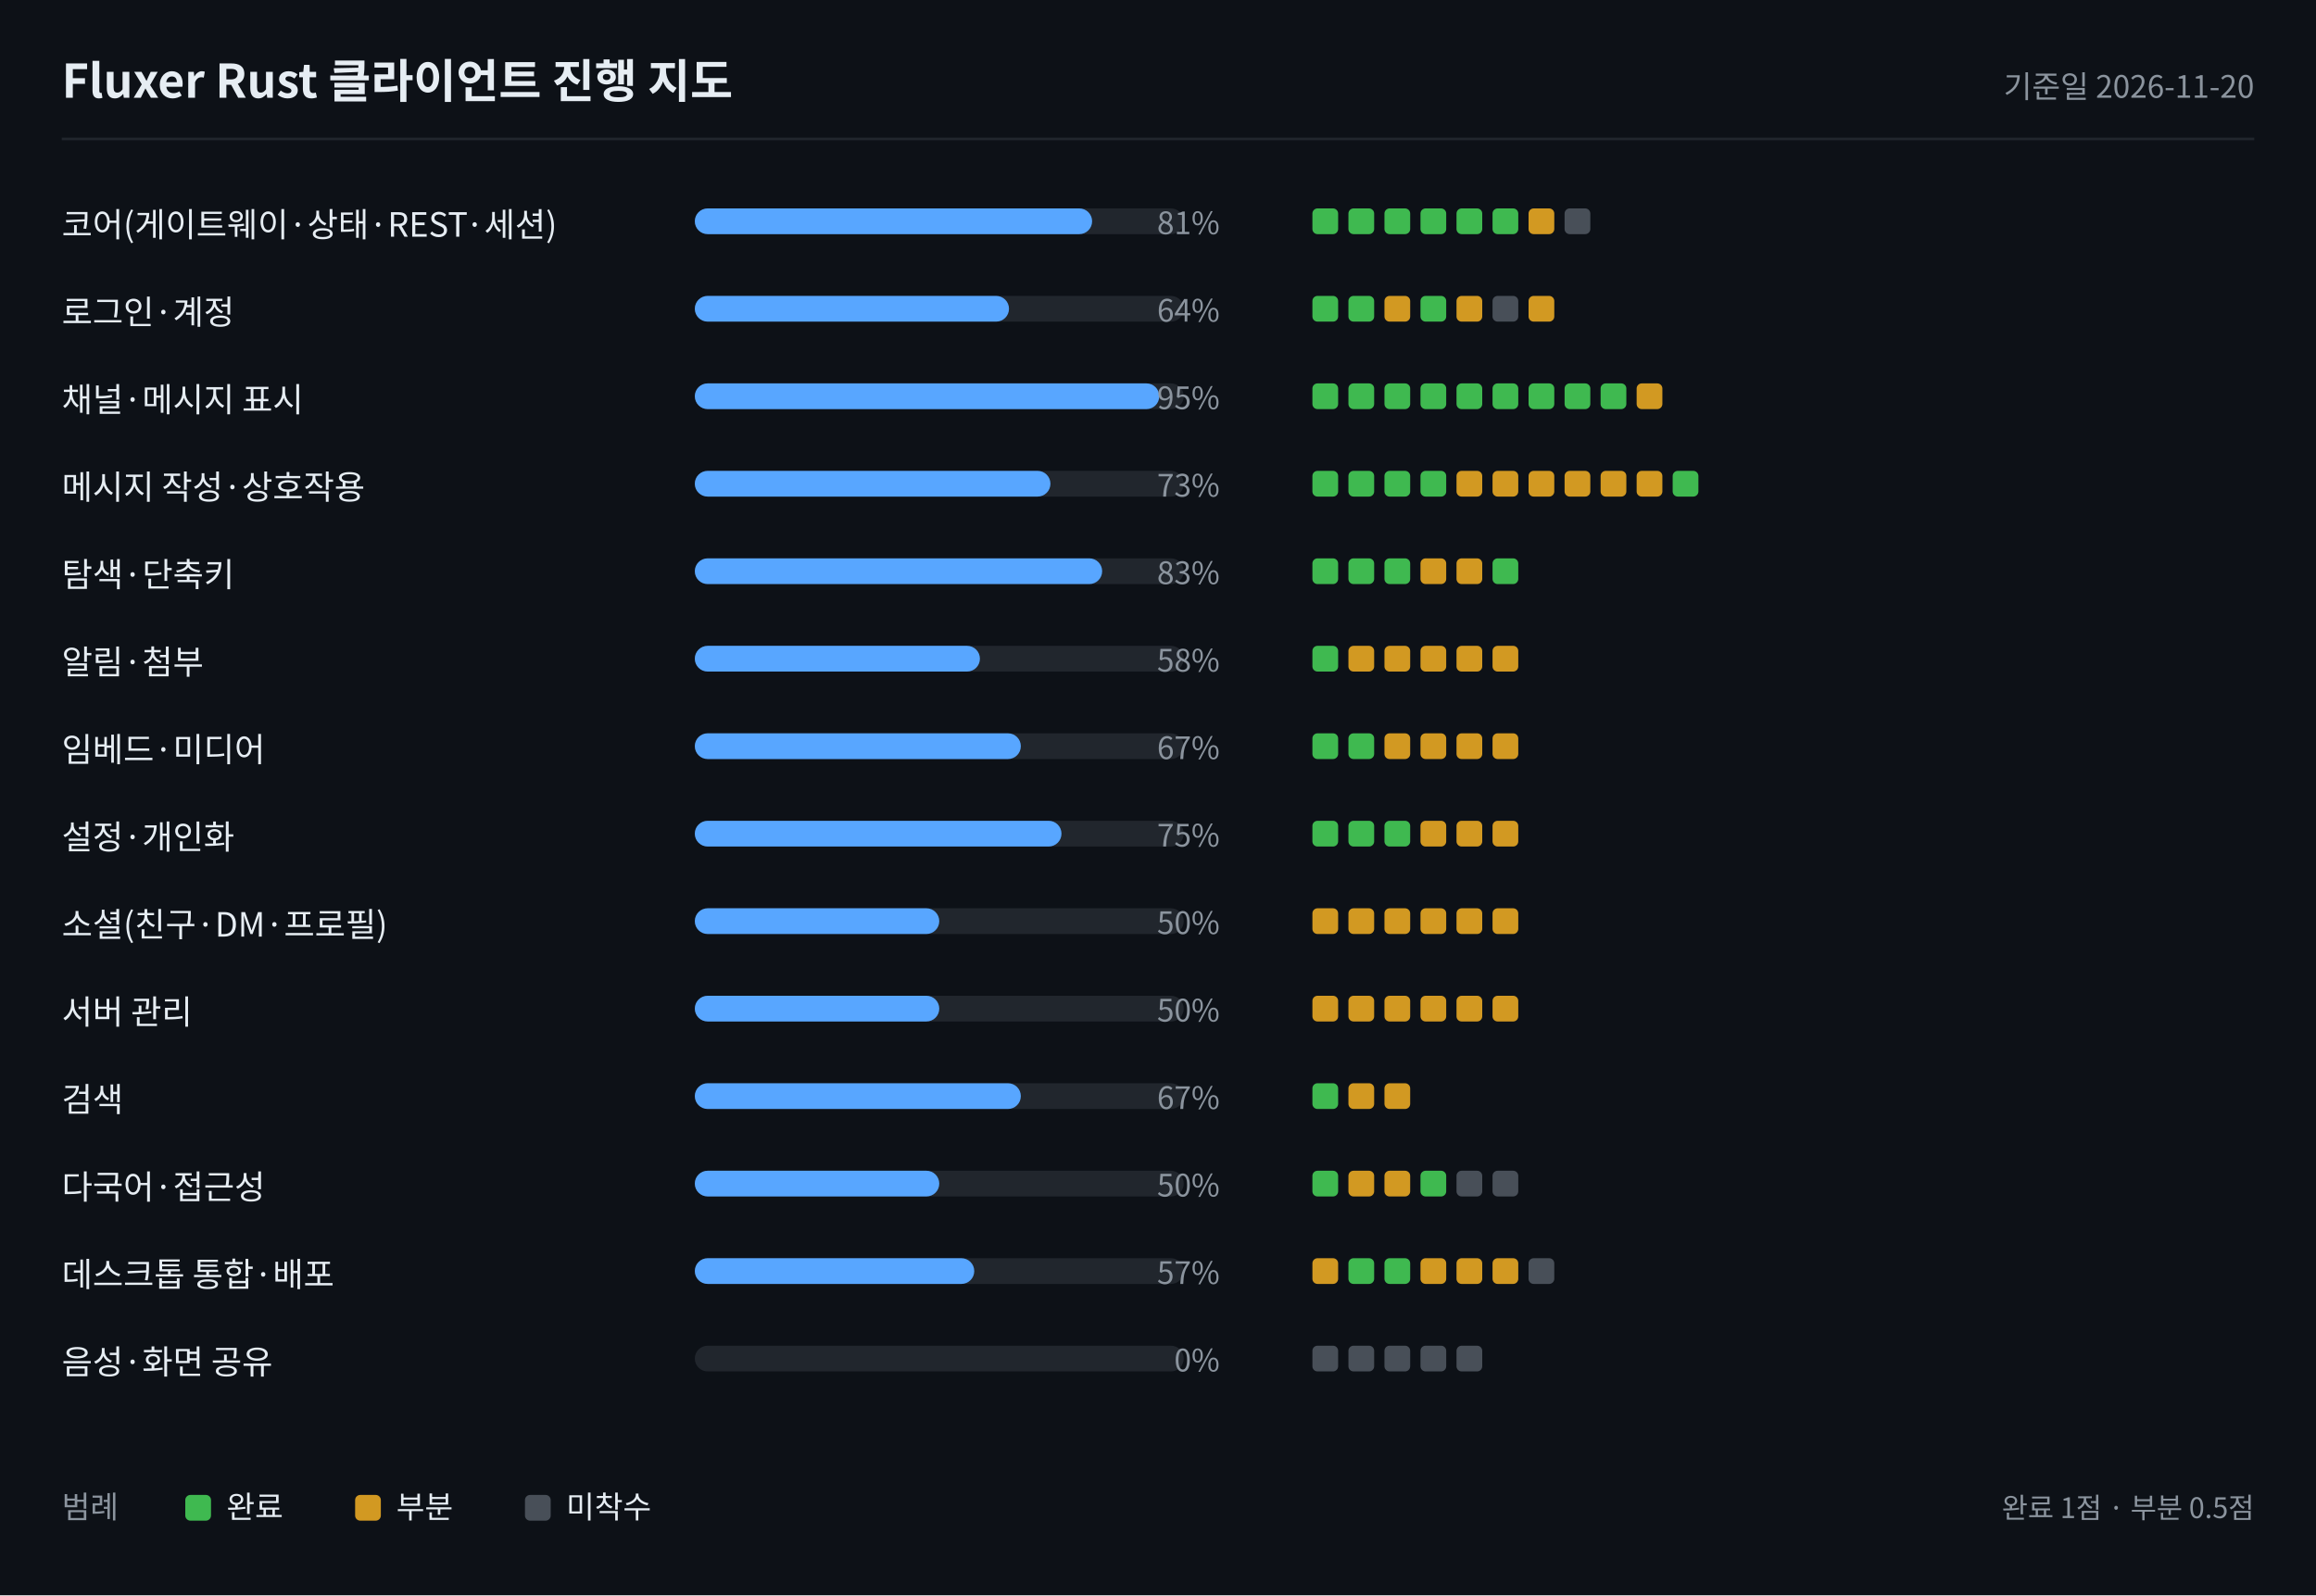
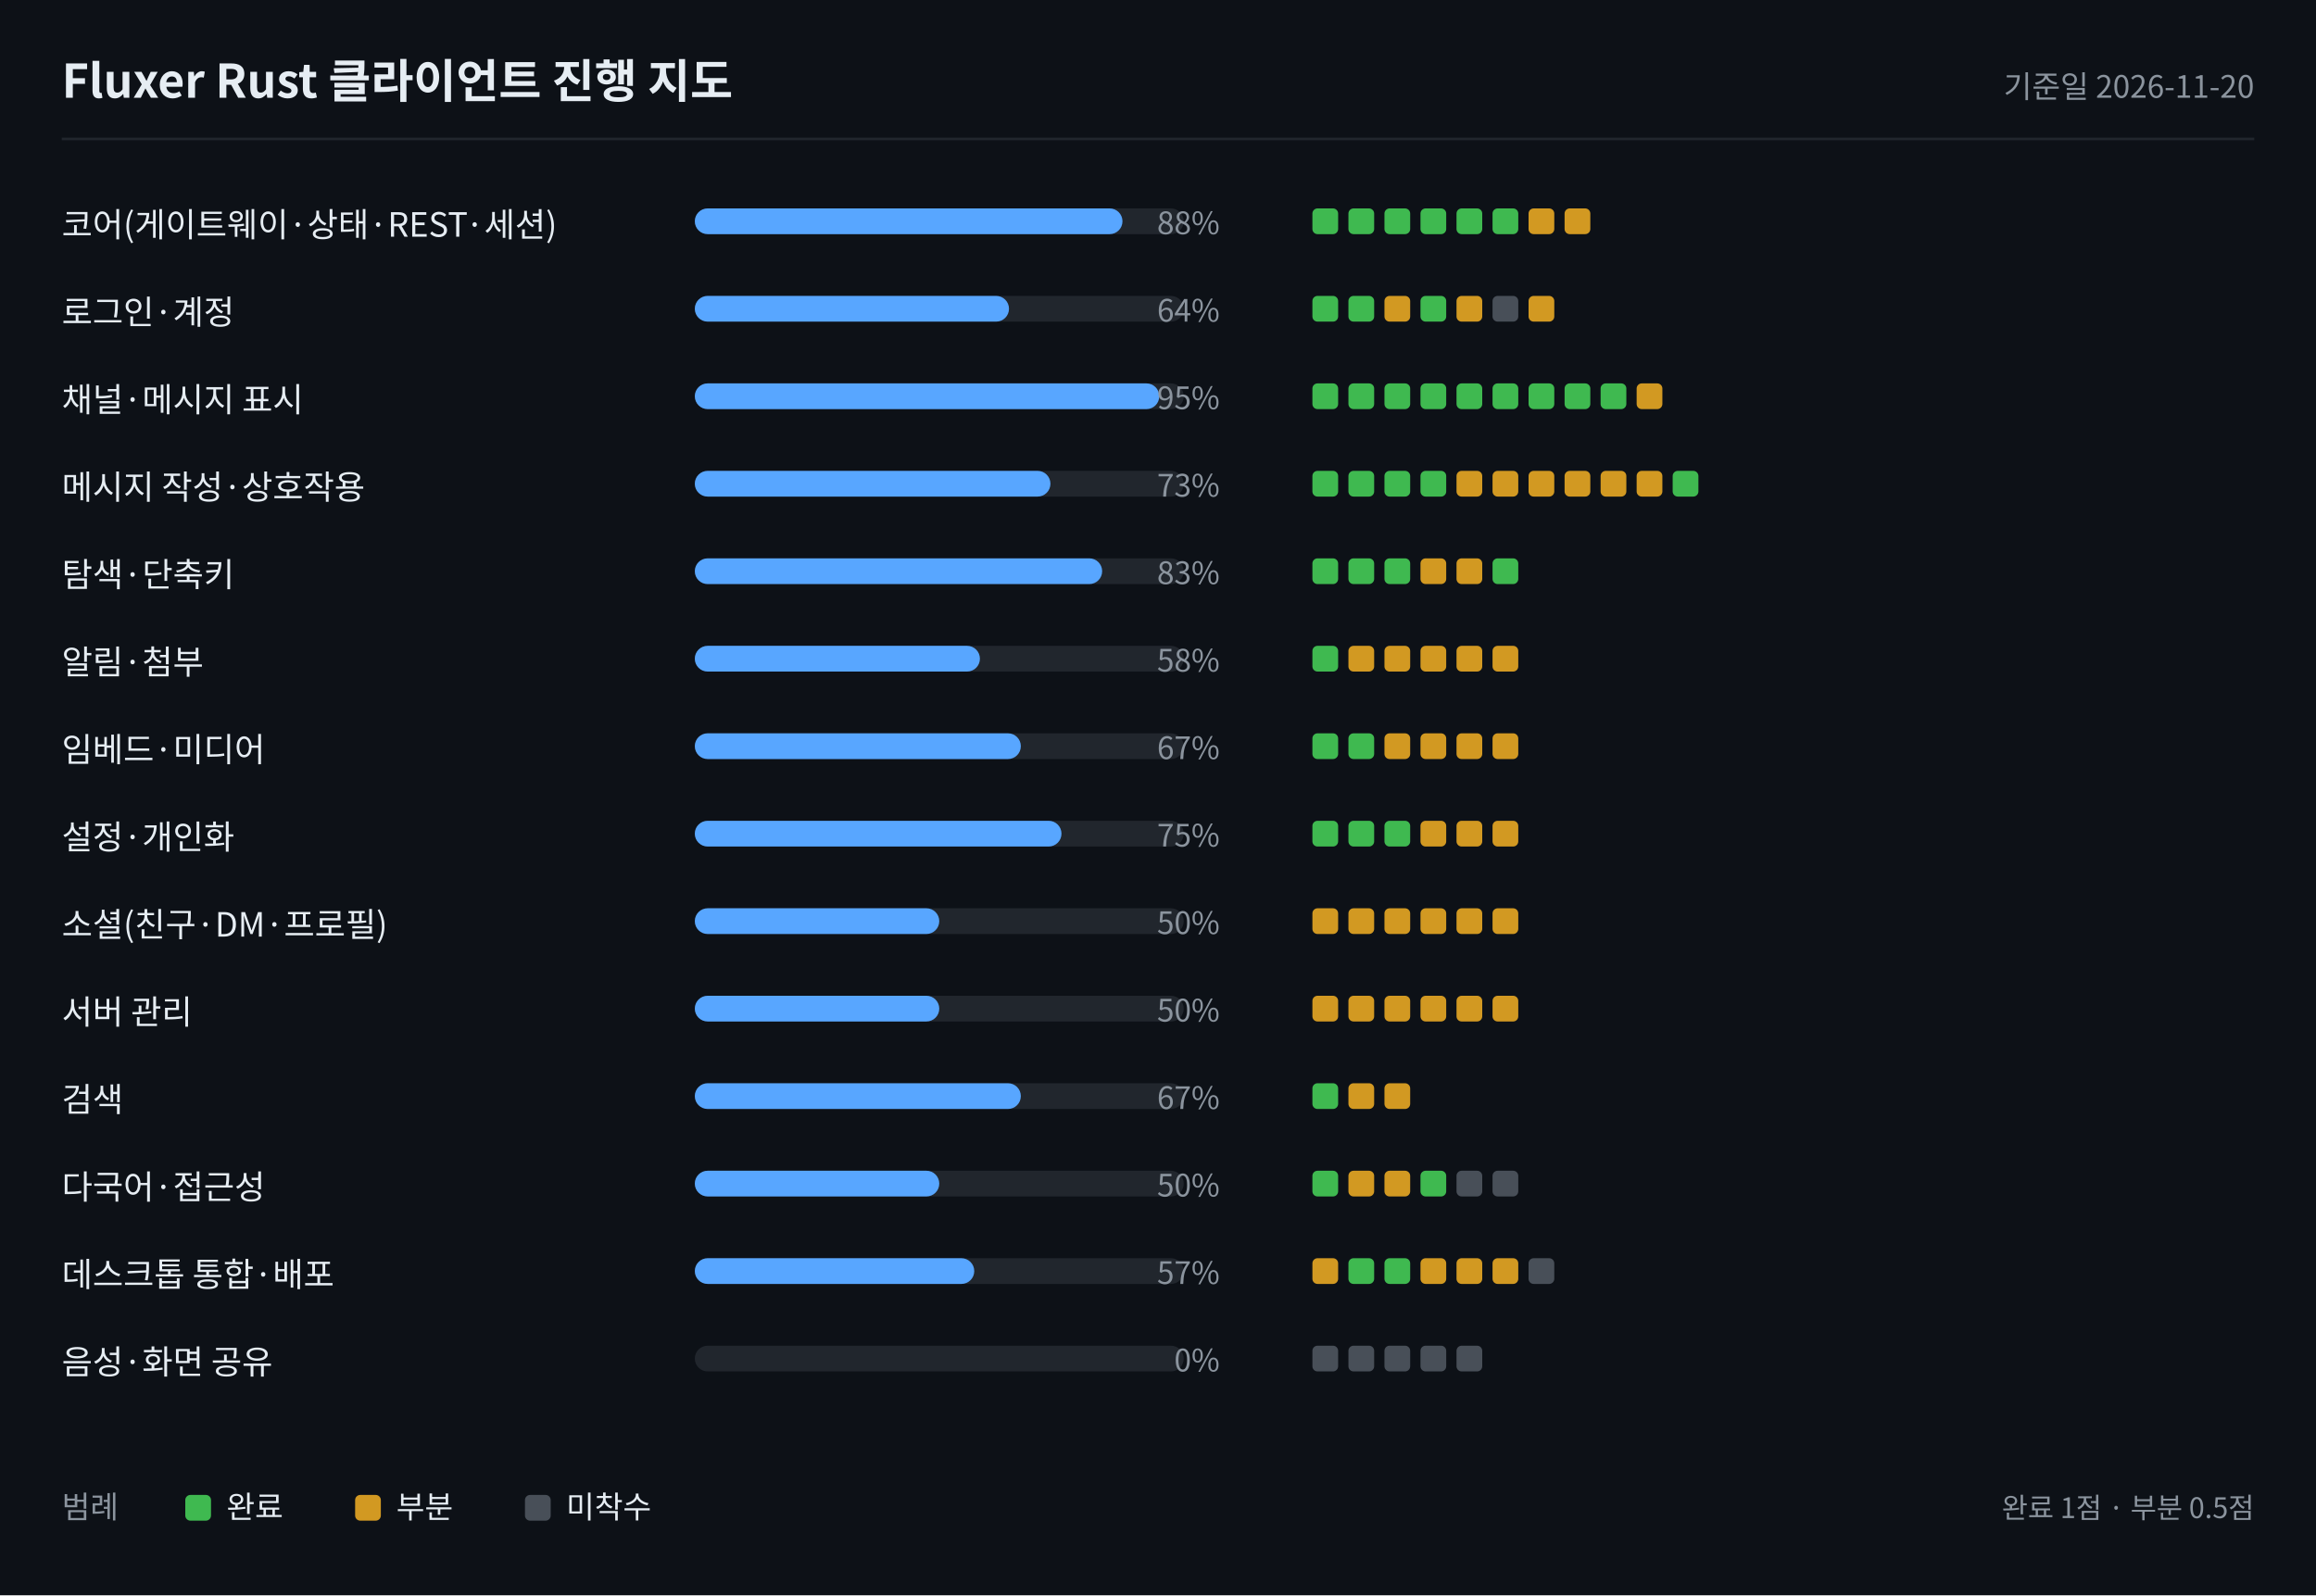
<svg xmlns="http://www.w3.org/2000/svg" width="900" height="620" viewBox="0 0 900 620" role="img" aria-label="Fluxer Rust 클라이언트 진행 지도">
  <rect width="900" height="620" fill="#0d1117" />
  <text x="24" y="38" fill="#e6edf3" font-family="Segoe UI, Malgun Gothic, Apple SD Gothic Neo, Noto Sans KR, Noto Sans CJK KR, sans-serif" font-size="18" font-weight="600">Fluxer Rust 클라이언트 진행 지도</text>
  <text x="876" y="38" fill="#8b949e" font-family="Segoe UI, Malgun Gothic, Apple SD Gothic Neo, Noto Sans KR, Noto Sans CJK KR, sans-serif" font-size="12" text-anchor="end">기준일 2026-11-20</text>
  <line x1="24" y1="54" x2="876" y2="54" stroke="#21262d" stroke-width="1" />
  <text x="24" y="92.0" fill="#e6edf3" font-family="Segoe UI, Malgun Gothic, Apple SD Gothic Neo, Noto Sans KR, Noto Sans CJK KR, sans-serif" font-size="13">코어(게이트웨이·상태·REST·세션)</text>
  <rect x="270" y="81.0" width="190" height="10" rx="5" fill="#21262d" />
-   <rect x="270" y="81.0" width="154.4" height="10" rx="5" fill="#58a6ff" />
-   <text x="474" y="91.0" fill="#8b949e" font-family="Segoe UI, Malgun Gothic, Apple SD Gothic Neo, Noto Sans KR, Noto Sans CJK KR, sans-serif" font-size="12" text-anchor="end">81%</text>
+   <rect x="270" y="81.0" width="166.2" height="10" rx="5" fill="#58a6ff" />
+   <text x="474" y="91.0" fill="#8b949e" font-family="Segoe UI, Malgun Gothic, Apple SD Gothic Neo, Noto Sans KR, Noto Sans CJK KR, sans-serif" font-size="12" text-anchor="end">88%</text>
  <g>
    <rect x="510" y="81.0" width="10" height="10" rx="2" fill="#3fb950" />
  </g>
  <g>
    <rect x="524" y="81.0" width="10" height="10" rx="2" fill="#3fb950" />
  </g>
  <g>
    <rect x="538" y="81.0" width="10" height="10" rx="2" fill="#3fb950" />
  </g>
  <g>
    <rect x="552" y="81.0" width="10" height="10" rx="2" fill="#3fb950" />
  </g>
  <g>
    <rect x="566" y="81.0" width="10" height="10" rx="2" fill="#3fb950" />
  </g>
  <g>
    <rect x="580" y="81.0" width="10" height="10" rx="2" fill="#3fb950" />
  </g>
  <g>
    <rect x="594" y="81.0" width="10" height="10" rx="2" fill="#d29922" />
  </g>
  <g>
-     <rect x="608" y="81.0" width="10" height="10" rx="2" fill="#484f58" />
+     <rect x="608" y="81.0" width="10" height="10" rx="2" fill="#d29922" />
  </g>
  <text x="24" y="126.0" fill="#e6edf3" font-family="Segoe UI, Malgun Gothic, Apple SD Gothic Neo, Noto Sans KR, Noto Sans CJK KR, sans-serif" font-size="13">로그인·계정</text>
  <rect x="270" y="115.0" width="190" height="10" rx="5" fill="#21262d" />
  <rect x="270" y="115.0" width="122.1" height="10" rx="5" fill="#58a6ff" />
  <text x="474" y="125.0" fill="#8b949e" font-family="Segoe UI, Malgun Gothic, Apple SD Gothic Neo, Noto Sans KR, Noto Sans CJK KR, sans-serif" font-size="12" text-anchor="end">64%</text>
  <g>
    <rect x="510" y="115.0" width="10" height="10" rx="2" fill="#3fb950" />
  </g>
  <g>
    <rect x="524" y="115.0" width="10" height="10" rx="2" fill="#3fb950" />
  </g>
  <g>
    <rect x="538" y="115.0" width="10" height="10" rx="2" fill="#d29922" />
  </g>
  <g>
    <rect x="552" y="115.0" width="10" height="10" rx="2" fill="#3fb950" />
  </g>
  <g>
    <rect x="566" y="115.0" width="10" height="10" rx="2" fill="#d29922" />
  </g>
  <g>
    <rect x="580" y="115.0" width="10" height="10" rx="2" fill="#484f58" />
  </g>
  <g>
    <rect x="594" y="115.0" width="10" height="10" rx="2" fill="#d29922" />
  </g>
  <text x="24" y="160.0" fill="#e6edf3" font-family="Segoe UI, Malgun Gothic, Apple SD Gothic Neo, Noto Sans KR, Noto Sans CJK KR, sans-serif" font-size="13">채널·메시지 표시</text>
  <rect x="270" y="149.0" width="190" height="10" rx="5" fill="#21262d" />
  <rect x="270" y="149.0" width="180.5" height="10" rx="5" fill="#58a6ff" />
  <text x="474" y="159.0" fill="#8b949e" font-family="Segoe UI, Malgun Gothic, Apple SD Gothic Neo, Noto Sans KR, Noto Sans CJK KR, sans-serif" font-size="12" text-anchor="end">95%</text>
  <g>
    <rect x="510" y="149.0" width="10" height="10" rx="2" fill="#3fb950" />
  </g>
  <g>
    <rect x="524" y="149.0" width="10" height="10" rx="2" fill="#3fb950" />
  </g>
  <g>
    <rect x="538" y="149.0" width="10" height="10" rx="2" fill="#3fb950" />
  </g>
  <g>
    <rect x="552" y="149.0" width="10" height="10" rx="2" fill="#3fb950" />
  </g>
  <g>
    <rect x="566" y="149.0" width="10" height="10" rx="2" fill="#3fb950" />
  </g>
  <g>
    <rect x="580" y="149.0" width="10" height="10" rx="2" fill="#3fb950" />
  </g>
  <g>
    <rect x="594" y="149.0" width="10" height="10" rx="2" fill="#3fb950" />
  </g>
  <g>
    <rect x="608" y="149.0" width="10" height="10" rx="2" fill="#3fb950" />
  </g>
  <g>
    <rect x="622" y="149.0" width="10" height="10" rx="2" fill="#3fb950" />
  </g>
  <g>
    <rect x="636" y="149.0" width="10" height="10" rx="2" fill="#d29922" />
  </g>
  <text x="24" y="194.0" fill="#e6edf3" font-family="Segoe UI, Malgun Gothic, Apple SD Gothic Neo, Noto Sans KR, Noto Sans CJK KR, sans-serif" font-size="13">메시지 작성·상호작용</text>
  <rect x="270" y="183.0" width="190" height="10" rx="5" fill="#21262d" />
  <rect x="270" y="183.0" width="138.2" height="10" rx="5" fill="#58a6ff" />
  <text x="474" y="193.0" fill="#8b949e" font-family="Segoe UI, Malgun Gothic, Apple SD Gothic Neo, Noto Sans KR, Noto Sans CJK KR, sans-serif" font-size="12" text-anchor="end">73%</text>
  <g>
    <rect x="510" y="183.0" width="10" height="10" rx="2" fill="#3fb950" />
  </g>
  <g>
    <rect x="524" y="183.0" width="10" height="10" rx="2" fill="#3fb950" />
  </g>
  <g>
    <rect x="538" y="183.0" width="10" height="10" rx="2" fill="#3fb950" />
  </g>
  <g>
    <rect x="552" y="183.0" width="10" height="10" rx="2" fill="#3fb950" />
  </g>
  <g>
    <rect x="566" y="183.0" width="10" height="10" rx="2" fill="#d29922" />
  </g>
  <g>
    <rect x="580" y="183.0" width="10" height="10" rx="2" fill="#d29922" />
  </g>
  <g>
    <rect x="594" y="183.0" width="10" height="10" rx="2" fill="#d29922" />
  </g>
  <g>
    <rect x="608" y="183.0" width="10" height="10" rx="2" fill="#d29922" />
  </g>
  <g>
    <rect x="622" y="183.0" width="10" height="10" rx="2" fill="#d29922" />
  </g>
  <g>
    <rect x="636" y="183.0" width="10" height="10" rx="2" fill="#d29922" />
  </g>
  <g>
    <rect x="650" y="183.0" width="10" height="10" rx="2" fill="#3fb950" />
  </g>
  <text x="24" y="228.0" fill="#e6edf3" font-family="Segoe UI, Malgun Gothic, Apple SD Gothic Neo, Noto Sans KR, Noto Sans CJK KR, sans-serif" font-size="13">탐색·단축키</text>
  <rect x="270" y="217.0" width="190" height="10" rx="5" fill="#21262d" />
  <rect x="270" y="217.0" width="158.3" height="10" rx="5" fill="#58a6ff" />
  <text x="474" y="227.0" fill="#8b949e" font-family="Segoe UI, Malgun Gothic, Apple SD Gothic Neo, Noto Sans KR, Noto Sans CJK KR, sans-serif" font-size="12" text-anchor="end">83%</text>
  <g>
    <rect x="510" y="217.0" width="10" height="10" rx="2" fill="#3fb950" />
  </g>
  <g>
    <rect x="524" y="217.0" width="10" height="10" rx="2" fill="#3fb950" />
  </g>
  <g>
    <rect x="538" y="217.0" width="10" height="10" rx="2" fill="#3fb950" />
  </g>
  <g>
    <rect x="552" y="217.0" width="10" height="10" rx="2" fill="#d29922" />
  </g>
  <g>
    <rect x="566" y="217.0" width="10" height="10" rx="2" fill="#d29922" />
  </g>
  <g>
    <rect x="580" y="217.0" width="10" height="10" rx="2" fill="#3fb950" />
  </g>
  <text x="24" y="262.0" fill="#e6edf3" font-family="Segoe UI, Malgun Gothic, Apple SD Gothic Neo, Noto Sans KR, Noto Sans CJK KR, sans-serif" font-size="13">알림·첨부</text>
  <rect x="270" y="251.0" width="190" height="10" rx="5" fill="#21262d" />
  <rect x="270" y="251.0" width="110.8" height="10" rx="5" fill="#58a6ff" />
  <text x="474" y="261.0" fill="#8b949e" font-family="Segoe UI, Malgun Gothic, Apple SD Gothic Neo, Noto Sans KR, Noto Sans CJK KR, sans-serif" font-size="12" text-anchor="end">58%</text>
  <g>
    <rect x="510" y="251.0" width="10" height="10" rx="2" fill="#3fb950" />
  </g>
  <g>
    <rect x="524" y="251.0" width="10" height="10" rx="2" fill="#d29922" />
  </g>
  <g>
    <rect x="538" y="251.0" width="10" height="10" rx="2" fill="#d29922" />
  </g>
  <g>
    <rect x="552" y="251.0" width="10" height="10" rx="2" fill="#d29922" />
  </g>
  <g>
    <rect x="566" y="251.0" width="10" height="10" rx="2" fill="#d29922" />
  </g>
  <g>
    <rect x="580" y="251.0" width="10" height="10" rx="2" fill="#d29922" />
  </g>
  <text x="24" y="296.0" fill="#e6edf3" font-family="Segoe UI, Malgun Gothic, Apple SD Gothic Neo, Noto Sans KR, Noto Sans CJK KR, sans-serif" font-size="13">임베드·미디어</text>
  <rect x="270" y="285.0" width="190" height="10" rx="5" fill="#21262d" />
  <rect x="270" y="285.0" width="126.7" height="10" rx="5" fill="#58a6ff" />
  <text x="474" y="295.0" fill="#8b949e" font-family="Segoe UI, Malgun Gothic, Apple SD Gothic Neo, Noto Sans KR, Noto Sans CJK KR, sans-serif" font-size="12" text-anchor="end">67%</text>
  <g>
    <rect x="510" y="285.0" width="10" height="10" rx="2" fill="#3fb950" />
  </g>
  <g>
    <rect x="524" y="285.0" width="10" height="10" rx="2" fill="#3fb950" />
  </g>
  <g>
    <rect x="538" y="285.0" width="10" height="10" rx="2" fill="#d29922" />
  </g>
  <g>
    <rect x="552" y="285.0" width="10" height="10" rx="2" fill="#d29922" />
  </g>
  <g>
    <rect x="566" y="285.0" width="10" height="10" rx="2" fill="#d29922" />
  </g>
  <g>
    <rect x="580" y="285.0" width="10" height="10" rx="2" fill="#d29922" />
  </g>
  <text x="24" y="330.0" fill="#e6edf3" font-family="Segoe UI, Malgun Gothic, Apple SD Gothic Neo, Noto Sans KR, Noto Sans CJK KR, sans-serif" font-size="13">설정·개인화</text>
  <rect x="270" y="319.0" width="190" height="10" rx="5" fill="#21262d" />
  <rect x="270" y="319.0" width="142.5" height="10" rx="5" fill="#58a6ff" />
  <text x="474" y="329.0" fill="#8b949e" font-family="Segoe UI, Malgun Gothic, Apple SD Gothic Neo, Noto Sans KR, Noto Sans CJK KR, sans-serif" font-size="12" text-anchor="end">75%</text>
  <g>
    <rect x="510" y="319.0" width="10" height="10" rx="2" fill="#3fb950" />
  </g>
  <g>
    <rect x="524" y="319.0" width="10" height="10" rx="2" fill="#3fb950" />
  </g>
  <g>
    <rect x="538" y="319.0" width="10" height="10" rx="2" fill="#3fb950" />
  </g>
  <g>
    <rect x="552" y="319.0" width="10" height="10" rx="2" fill="#d29922" />
  </g>
  <g>
    <rect x="566" y="319.0" width="10" height="10" rx="2" fill="#d29922" />
  </g>
  <g>
    <rect x="580" y="319.0" width="10" height="10" rx="2" fill="#d29922" />
  </g>
  <text x="24" y="364.0" fill="#e6edf3" font-family="Segoe UI, Malgun Gothic, Apple SD Gothic Neo, Noto Sans KR, Noto Sans CJK KR, sans-serif" font-size="13">소셜(친구·DM·프로필)</text>
  <rect x="270" y="353.0" width="190" height="10" rx="5" fill="#21262d" />
  <rect x="270" y="353.0" width="95.0" height="10" rx="5" fill="#58a6ff" />
  <text x="474" y="363.0" fill="#8b949e" font-family="Segoe UI, Malgun Gothic, Apple SD Gothic Neo, Noto Sans KR, Noto Sans CJK KR, sans-serif" font-size="12" text-anchor="end">50%</text>
  <g>
    <rect x="510" y="353.0" width="10" height="10" rx="2" fill="#d29922" />
  </g>
  <g>
    <rect x="524" y="353.0" width="10" height="10" rx="2" fill="#d29922" />
  </g>
  <g>
    <rect x="538" y="353.0" width="10" height="10" rx="2" fill="#d29922" />
  </g>
  <g>
    <rect x="552" y="353.0" width="10" height="10" rx="2" fill="#d29922" />
  </g>
  <g>
    <rect x="566" y="353.0" width="10" height="10" rx="2" fill="#d29922" />
  </g>
  <g>
    <rect x="580" y="353.0" width="10" height="10" rx="2" fill="#d29922" />
  </g>
  <text x="24" y="398.0" fill="#e6edf3" font-family="Segoe UI, Malgun Gothic, Apple SD Gothic Neo, Noto Sans KR, Noto Sans CJK KR, sans-serif" font-size="13">서버 관리</text>
  <rect x="270" y="387.0" width="190" height="10" rx="5" fill="#21262d" />
  <rect x="270" y="387.0" width="95.0" height="10" rx="5" fill="#58a6ff" />
  <text x="474" y="397.0" fill="#8b949e" font-family="Segoe UI, Malgun Gothic, Apple SD Gothic Neo, Noto Sans KR, Noto Sans CJK KR, sans-serif" font-size="12" text-anchor="end">50%</text>
  <g>
    <rect x="510" y="387.0" width="10" height="10" rx="2" fill="#d29922" />
  </g>
  <g>
    <rect x="524" y="387.0" width="10" height="10" rx="2" fill="#d29922" />
  </g>
  <g>
    <rect x="538" y="387.0" width="10" height="10" rx="2" fill="#d29922" />
  </g>
  <g>
    <rect x="552" y="387.0" width="10" height="10" rx="2" fill="#d29922" />
  </g>
  <g>
    <rect x="566" y="387.0" width="10" height="10" rx="2" fill="#d29922" />
  </g>
  <g>
    <rect x="580" y="387.0" width="10" height="10" rx="2" fill="#d29922" />
  </g>
  <text x="24" y="432.0" fill="#e6edf3" font-family="Segoe UI, Malgun Gothic, Apple SD Gothic Neo, Noto Sans KR, Noto Sans CJK KR, sans-serif" font-size="13">검색</text>
  <rect x="270" y="421.0" width="190" height="10" rx="5" fill="#21262d" />
  <rect x="270" y="421.0" width="126.7" height="10" rx="5" fill="#58a6ff" />
  <text x="474" y="431.0" fill="#8b949e" font-family="Segoe UI, Malgun Gothic, Apple SD Gothic Neo, Noto Sans KR, Noto Sans CJK KR, sans-serif" font-size="12" text-anchor="end">67%</text>
  <g>
    <rect x="510" y="421.0" width="10" height="10" rx="2" fill="#3fb950" />
  </g>
  <g>
    <rect x="524" y="421.0" width="10" height="10" rx="2" fill="#d29922" />
  </g>
  <g>
    <rect x="538" y="421.0" width="10" height="10" rx="2" fill="#d29922" />
  </g>
  <text x="24" y="466.0" fill="#e6edf3" font-family="Segoe UI, Malgun Gothic, Apple SD Gothic Neo, Noto Sans KR, Noto Sans CJK KR, sans-serif" font-size="13">다국어·접근성</text>
  <rect x="270" y="455.0" width="190" height="10" rx="5" fill="#21262d" />
  <rect x="270" y="455.0" width="95.0" height="10" rx="5" fill="#58a6ff" />
  <text x="474" y="465.0" fill="#8b949e" font-family="Segoe UI, Malgun Gothic, Apple SD Gothic Neo, Noto Sans KR, Noto Sans CJK KR, sans-serif" font-size="12" text-anchor="end">50%</text>
  <g>
    <rect x="510" y="455.0" width="10" height="10" rx="2" fill="#3fb950" />
  </g>
  <g>
    <rect x="524" y="455.0" width="10" height="10" rx="2" fill="#d29922" />
  </g>
  <g>
    <rect x="538" y="455.0" width="10" height="10" rx="2" fill="#d29922" />
  </g>
  <g>
    <rect x="552" y="455.0" width="10" height="10" rx="2" fill="#3fb950" />
  </g>
  <g>
    <rect x="566" y="455.0" width="10" height="10" rx="2" fill="#484f58" />
  </g>
  <g>
    <rect x="580" y="455.0" width="10" height="10" rx="2" fill="#484f58" />
  </g>
  <text x="24" y="500.0" fill="#e6edf3" font-family="Segoe UI, Malgun Gothic, Apple SD Gothic Neo, Noto Sans KR, Noto Sans CJK KR, sans-serif" font-size="13">데스크톱 통합·배포</text>
  <rect x="270" y="489.0" width="190" height="10" rx="5" fill="#21262d" />
  <rect x="270" y="489.0" width="108.6" height="10" rx="5" fill="#58a6ff" />
  <text x="474" y="499.0" fill="#8b949e" font-family="Segoe UI, Malgun Gothic, Apple SD Gothic Neo, Noto Sans KR, Noto Sans CJK KR, sans-serif" font-size="12" text-anchor="end">57%</text>
  <g>
    <rect x="510" y="489.0" width="10" height="10" rx="2" fill="#d29922" />
  </g>
  <g>
    <rect x="524" y="489.0" width="10" height="10" rx="2" fill="#3fb950" />
  </g>
  <g>
    <rect x="538" y="489.0" width="10" height="10" rx="2" fill="#3fb950" />
  </g>
  <g>
    <rect x="552" y="489.0" width="10" height="10" rx="2" fill="#d29922" />
  </g>
  <g>
    <rect x="566" y="489.0" width="10" height="10" rx="2" fill="#d29922" />
  </g>
  <g>
    <rect x="580" y="489.0" width="10" height="10" rx="2" fill="#d29922" />
  </g>
  <g>
    <rect x="594" y="489.0" width="10" height="10" rx="2" fill="#484f58" />
  </g>
  <text x="24" y="534.0" fill="#e6edf3" font-family="Segoe UI, Malgun Gothic, Apple SD Gothic Neo, Noto Sans KR, Noto Sans CJK KR, sans-serif" font-size="13">음성·화면 공유</text>
  <rect x="270" y="523.0" width="190" height="10" rx="5" fill="#21262d" />
  <text x="474" y="533.0" fill="#8b949e" font-family="Segoe UI, Malgun Gothic, Apple SD Gothic Neo, Noto Sans KR, Noto Sans CJK KR, sans-serif" font-size="12" text-anchor="end">0%</text>
  <g>
    <rect x="510" y="523.0" width="10" height="10" rx="2" fill="#484f58" />
  </g>
  <g>
    <rect x="524" y="523.0" width="10" height="10" rx="2" fill="#484f58" />
  </g>
  <g>
    <rect x="538" y="523.0" width="10" height="10" rx="2" fill="#484f58" />
  </g>
  <g>
    <rect x="552" y="523.0" width="10" height="10" rx="2" fill="#484f58" />
  </g>
  <g>
    <rect x="566" y="523.0" width="10" height="10" rx="2" fill="#484f58" />
  </g>
  <text x="24" y="590.0" fill="#8b949e" font-family="Segoe UI, Malgun Gothic, Apple SD Gothic Neo, Noto Sans KR, Noto Sans CJK KR, sans-serif" font-size="12">범례</text>
  <rect x="72" y="581.0" width="10" height="10" rx="2" fill="#3fb950" />
  <text x="88" y="590.0" fill="#e6edf3" font-family="Segoe UI, Malgun Gothic, Apple SD Gothic Neo, Noto Sans KR, Noto Sans CJK KR, sans-serif" font-size="12">완료</text>
  <rect x="138" y="581.0" width="10" height="10" rx="2" fill="#d29922" />
  <text x="154" y="590.0" fill="#e6edf3" font-family="Segoe UI, Malgun Gothic, Apple SD Gothic Neo, Noto Sans KR, Noto Sans CJK KR, sans-serif" font-size="12">부분</text>
  <rect x="204" y="581.0" width="10" height="10" rx="2" fill="#484f58" />
  <text x="220" y="590.0" fill="#e6edf3" font-family="Segoe UI, Malgun Gothic, Apple SD Gothic Neo, Noto Sans KR, Noto Sans CJK KR, sans-serif" font-size="12">미착수</text>
  <text x="876" y="590.0" fill="#8b949e" font-family="Segoe UI, Malgun Gothic, Apple SD Gothic Neo, Noto Sans KR, Noto Sans CJK KR, sans-serif" font-size="11" text-anchor="end">완료 1점 · 부분 0.5점</text>
</svg>
